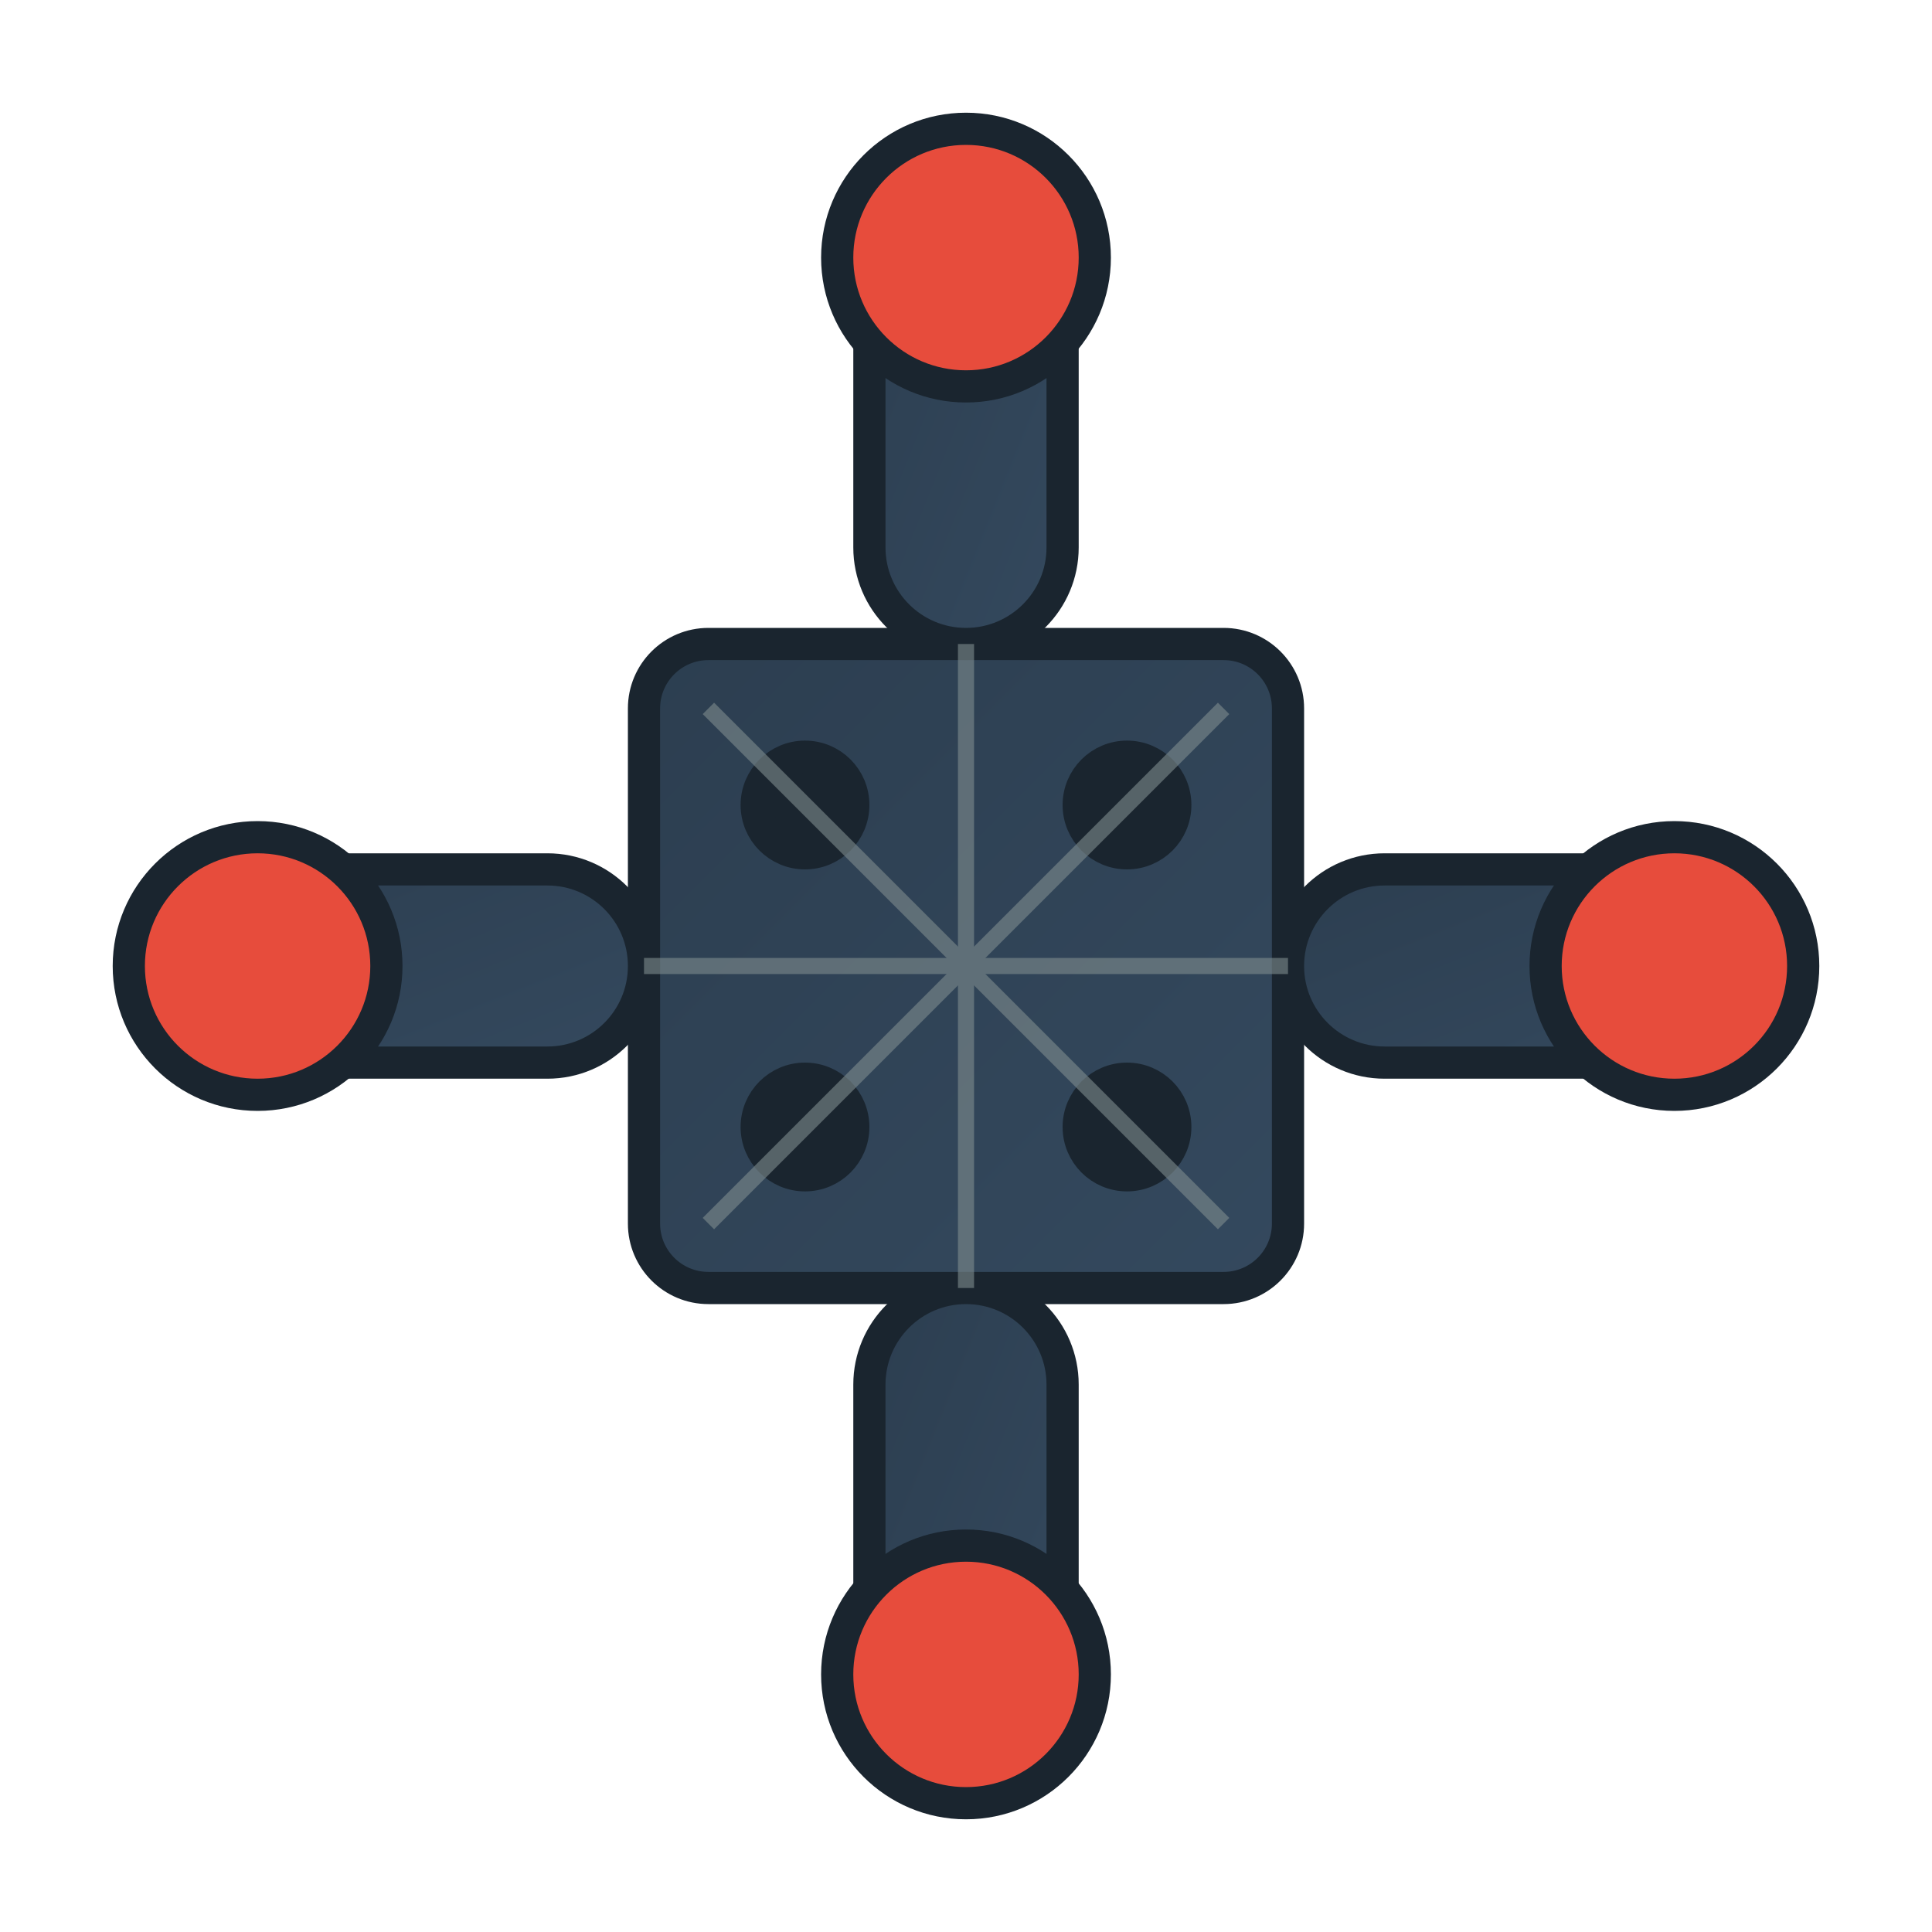
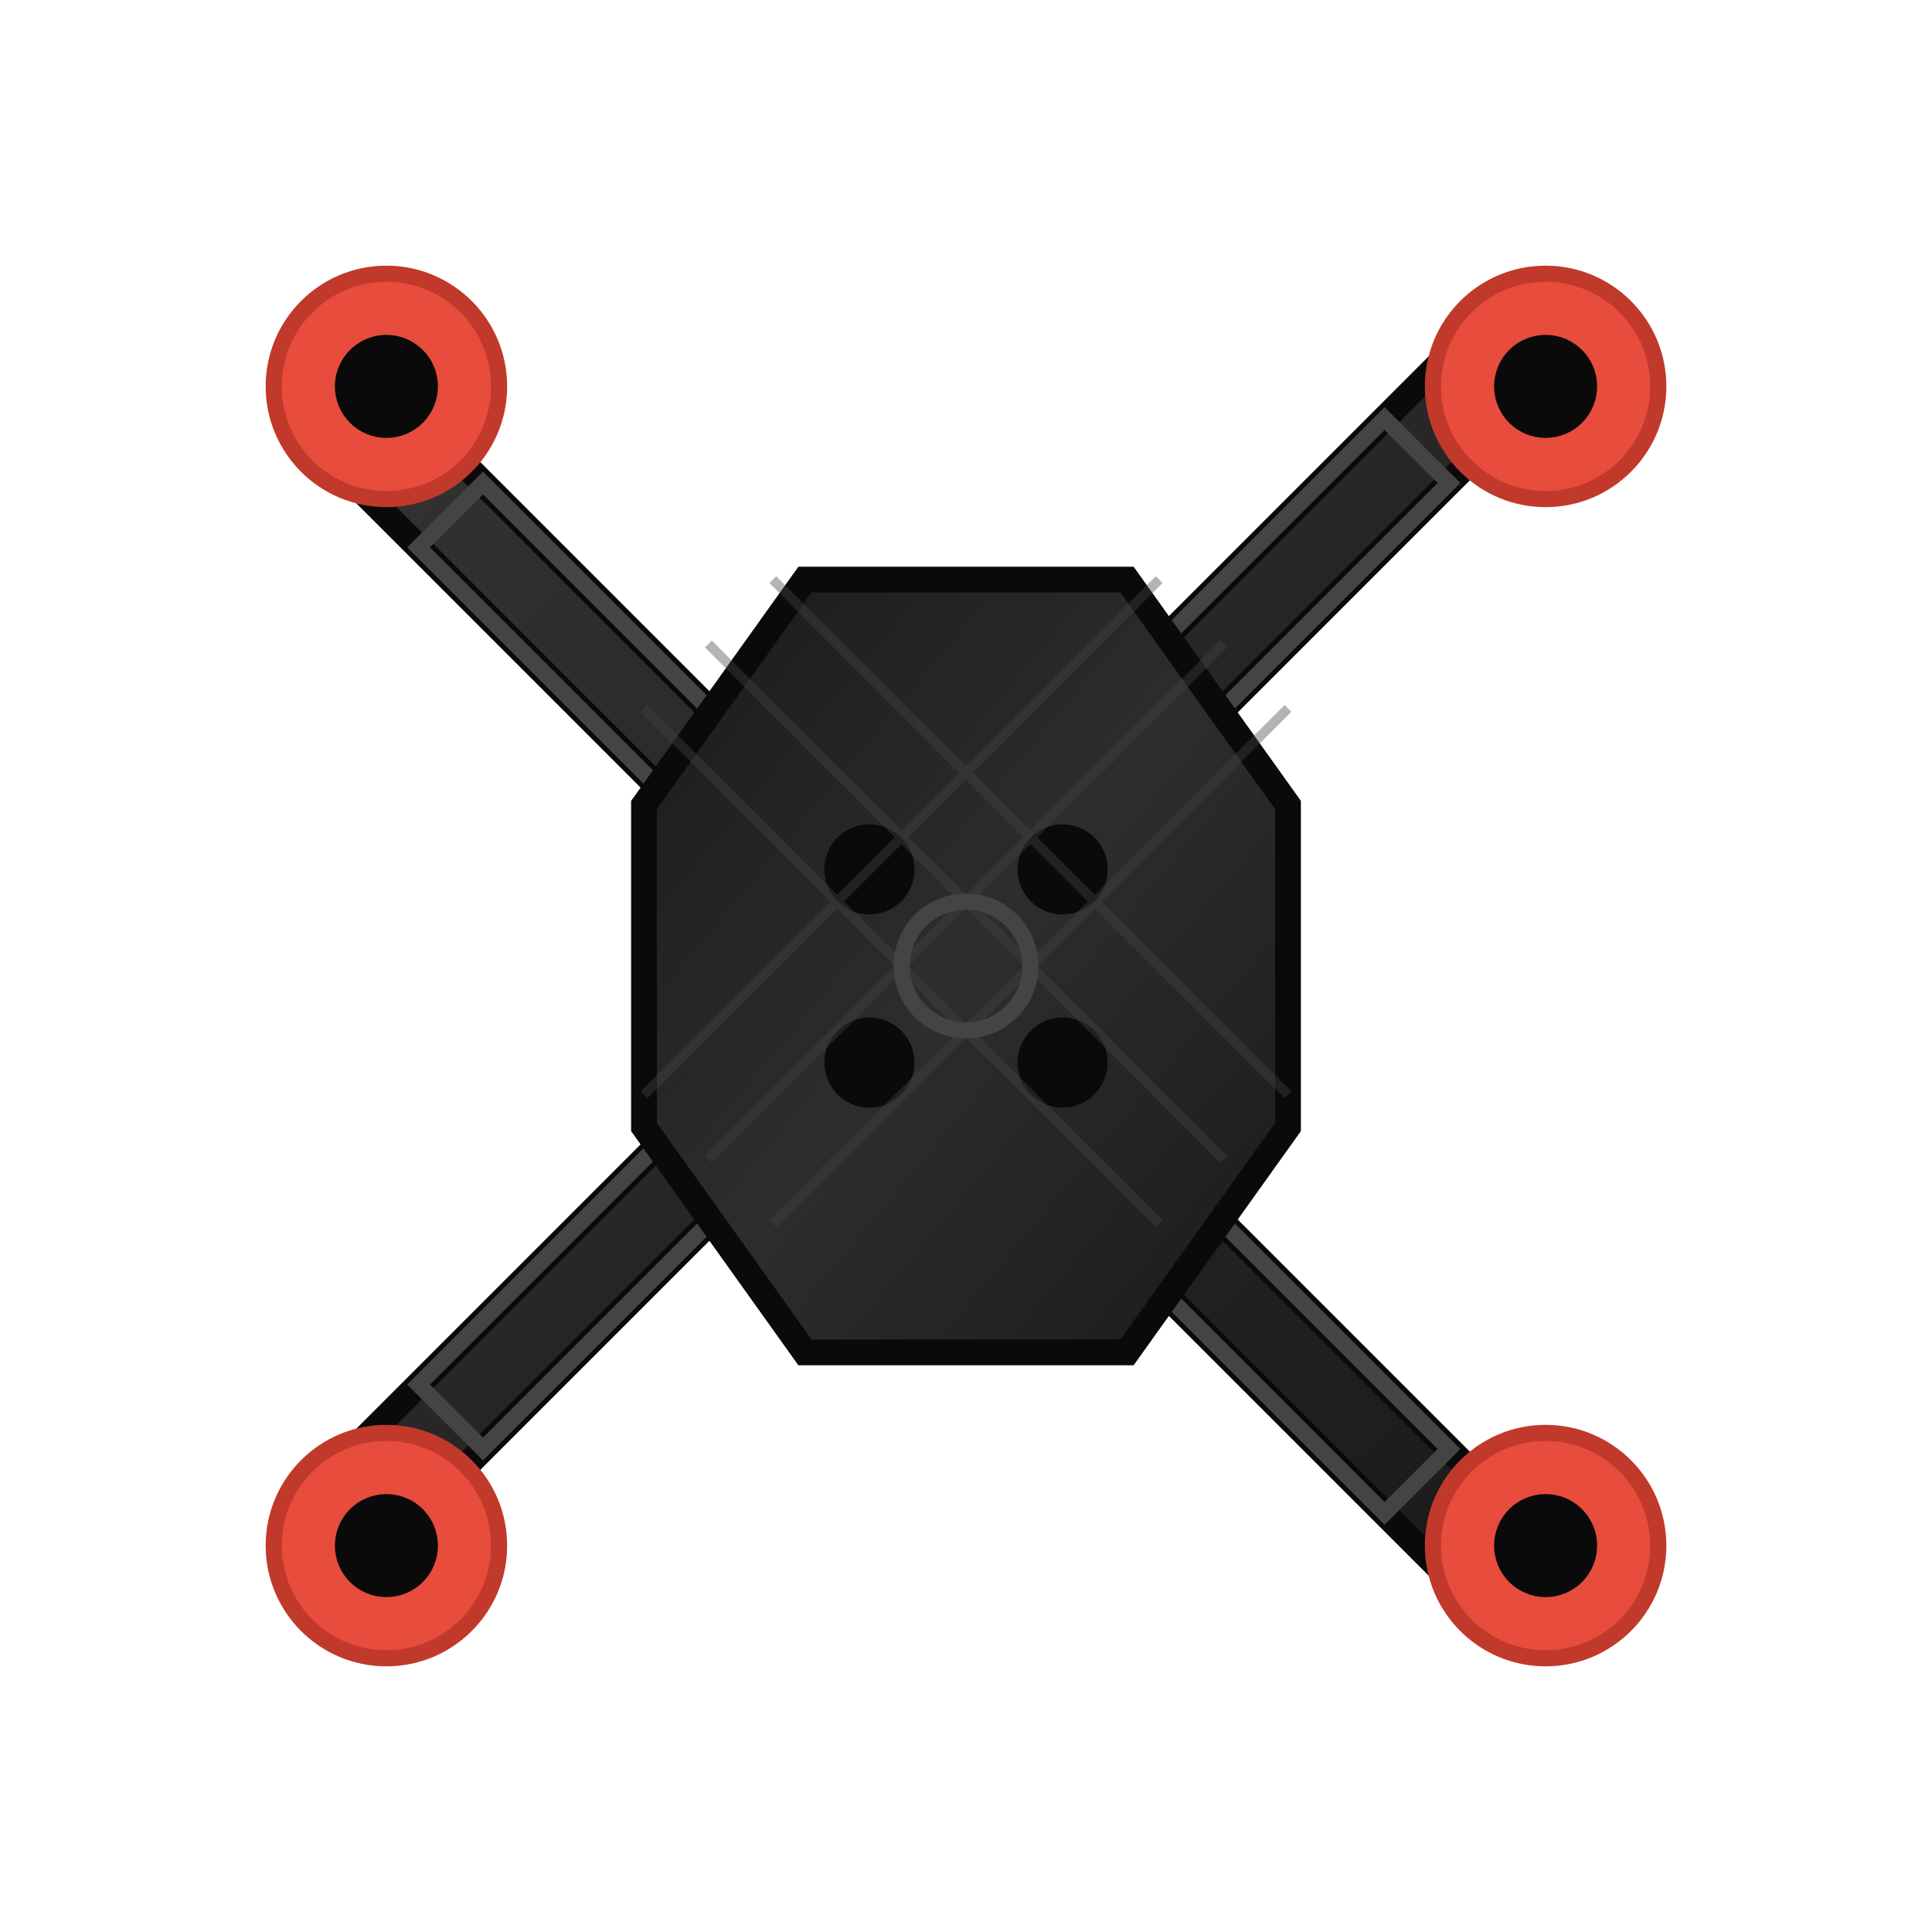
<svg xmlns="http://www.w3.org/2000/svg" width="60" height="60" viewBox="0 0 60 60">
  <defs>
    <linearGradient id="frameGradient" x1="0%" y1="0%" x2="100%" y2="100%">
-       <stop offset="0%" style="stop-color:#2c3e50;stop-opacity:1" />
-       <stop offset="100%" style="stop-color:#34495e;stop-opacity:1" />
+       <stop offset="0%" style="stop-color:#1a1a1a;stop-opacity:1" />
+       <stop offset="50%" style="stop-color:#2d2d2d;stop-opacity:1" />
+       <stop offset="100%" style="stop-color:#1a1a1a;stop-opacity:1" />
+     </linearGradient>
+     <linearGradient id="armGradient" x1="0%" y1="0%" x2="100%" y2="100%">
+       <stop offset="0%" style="stop-color:#333;stop-opacity:1" />
+       <stop offset="100%" style="stop-color:#1a1a1a;stop-opacity:1" />
    </linearGradient>
  </defs>
-   <g stroke="#1a252f" stroke-width="1" fill="url(#frameGradient)">
-     <rect x="20" y="20" width="20" height="20" rx="2" />
-     <rect x="5" y="27" width="15" height="6" rx="3" />
-     <rect x="40" y="27" width="15" height="6" rx="3" />
-     <rect x="27" y="5" width="6" height="15" rx="3" />
-     <rect x="27" y="40" width="6" height="15" rx="3" />
-     <circle cx="8" cy="30" r="4" fill="#e74c3c" />
-     <circle cx="52" cy="30" r="4" fill="#e74c3c" />
-     <circle cx="30" cy="8" r="4" fill="#e74c3c" />
-     <circle cx="30" cy="52" r="4" fill="#e74c3c" />
-     <circle cx="25" cy="25" r="1.5" fill="#1a252f" />
-     <circle cx="35" cy="25" r="1.5" fill="#1a252f" />
-     <circle cx="25" cy="35" r="1.5" fill="#1a252f" />
-     <circle cx="35" cy="35" r="1.5" fill="#1a252f" />
+   <g stroke="#0a0a0a" stroke-width="0.8">
+     <path d="M12 12 L48 48 L46 50 L10 14 Z" fill="url(#armGradient)" />
+     <path d="M48 12 L12 48 L10 46 L46 10 Z" fill="url(#armGradient)" />
+     <path d="M15 15 L45 45 L43 47 L13 17 Z" fill="none" stroke="#444" stroke-width="0.5" />
+     <path d="M45 15 L15 45 L13 43 L43 13 Z" fill="none" stroke="#444" stroke-width="0.5" />
+     <path d="M25 18 L35 18 L40 25 L40 35 L35 42 L25 42 L20 35 L20 25 Z" fill="url(#frameGradient)" />
+     <circle cx="12" cy="12" r="3.5" fill="#e74c3c" stroke="#c0392b" stroke-width="0.5" />
+     <circle cx="48" cy="12" r="3.5" fill="#e74c3c" stroke="#c0392b" stroke-width="0.5" />
+     <circle cx="48" cy="48" r="3.5" fill="#e74c3c" stroke="#c0392b" stroke-width="0.5" />
+     <circle cx="12" cy="48" r="3.5" fill="#e74c3c" stroke="#c0392b" stroke-width="0.5" />
+     <circle cx="12" cy="12" r="1.2" fill="#0a0a0a" />
+     <circle cx="48" cy="12" r="1.2" fill="#0a0a0a" />
+     <circle cx="48" cy="48" r="1.2" fill="#0a0a0a" />
+     <circle cx="12" cy="48" r="1.2" fill="#0a0a0a" />
+     <circle cx="27" cy="27" r="1" fill="#0a0a0a" />
+     <circle cx="33" cy="27" r="1" fill="#0a0a0a" />
+     <circle cx="27" cy="33" r="1" fill="#0a0a0a" />
+     <circle cx="33" cy="33" r="1" fill="#0a0a0a" />
+     <circle cx="30" cy="30" r="2" fill="none" stroke="#444" stroke-width="0.5" />
  </g>
-   <g stroke="#7f8c8d" stroke-width="0.5" opacity="0.6">
-     <line x1="22" y1="22" x2="38" y2="38" />
-     <line x1="38" y1="22" x2="22" y2="38" />
-     <line x1="30" y1="20" x2="30" y2="40" />
-     <line x1="20" y1="30" x2="40" y2="30" />
+   <g stroke="#444" stroke-width="0.3" opacity="0.4">
+     <line x1="22" y1="20" x2="38" y2="36" />
+     <line x1="24" y1="18" x2="40" y2="34" />
+     <line x1="20" y1="22" x2="36" y2="38" />
+     <line x1="38" y1="20" x2="22" y2="36" />
+     <line x1="40" y1="22" x2="24" y2="38" />
+     <line x1="36" y1="18" x2="20" y2="34" />
  </g>
</svg>
